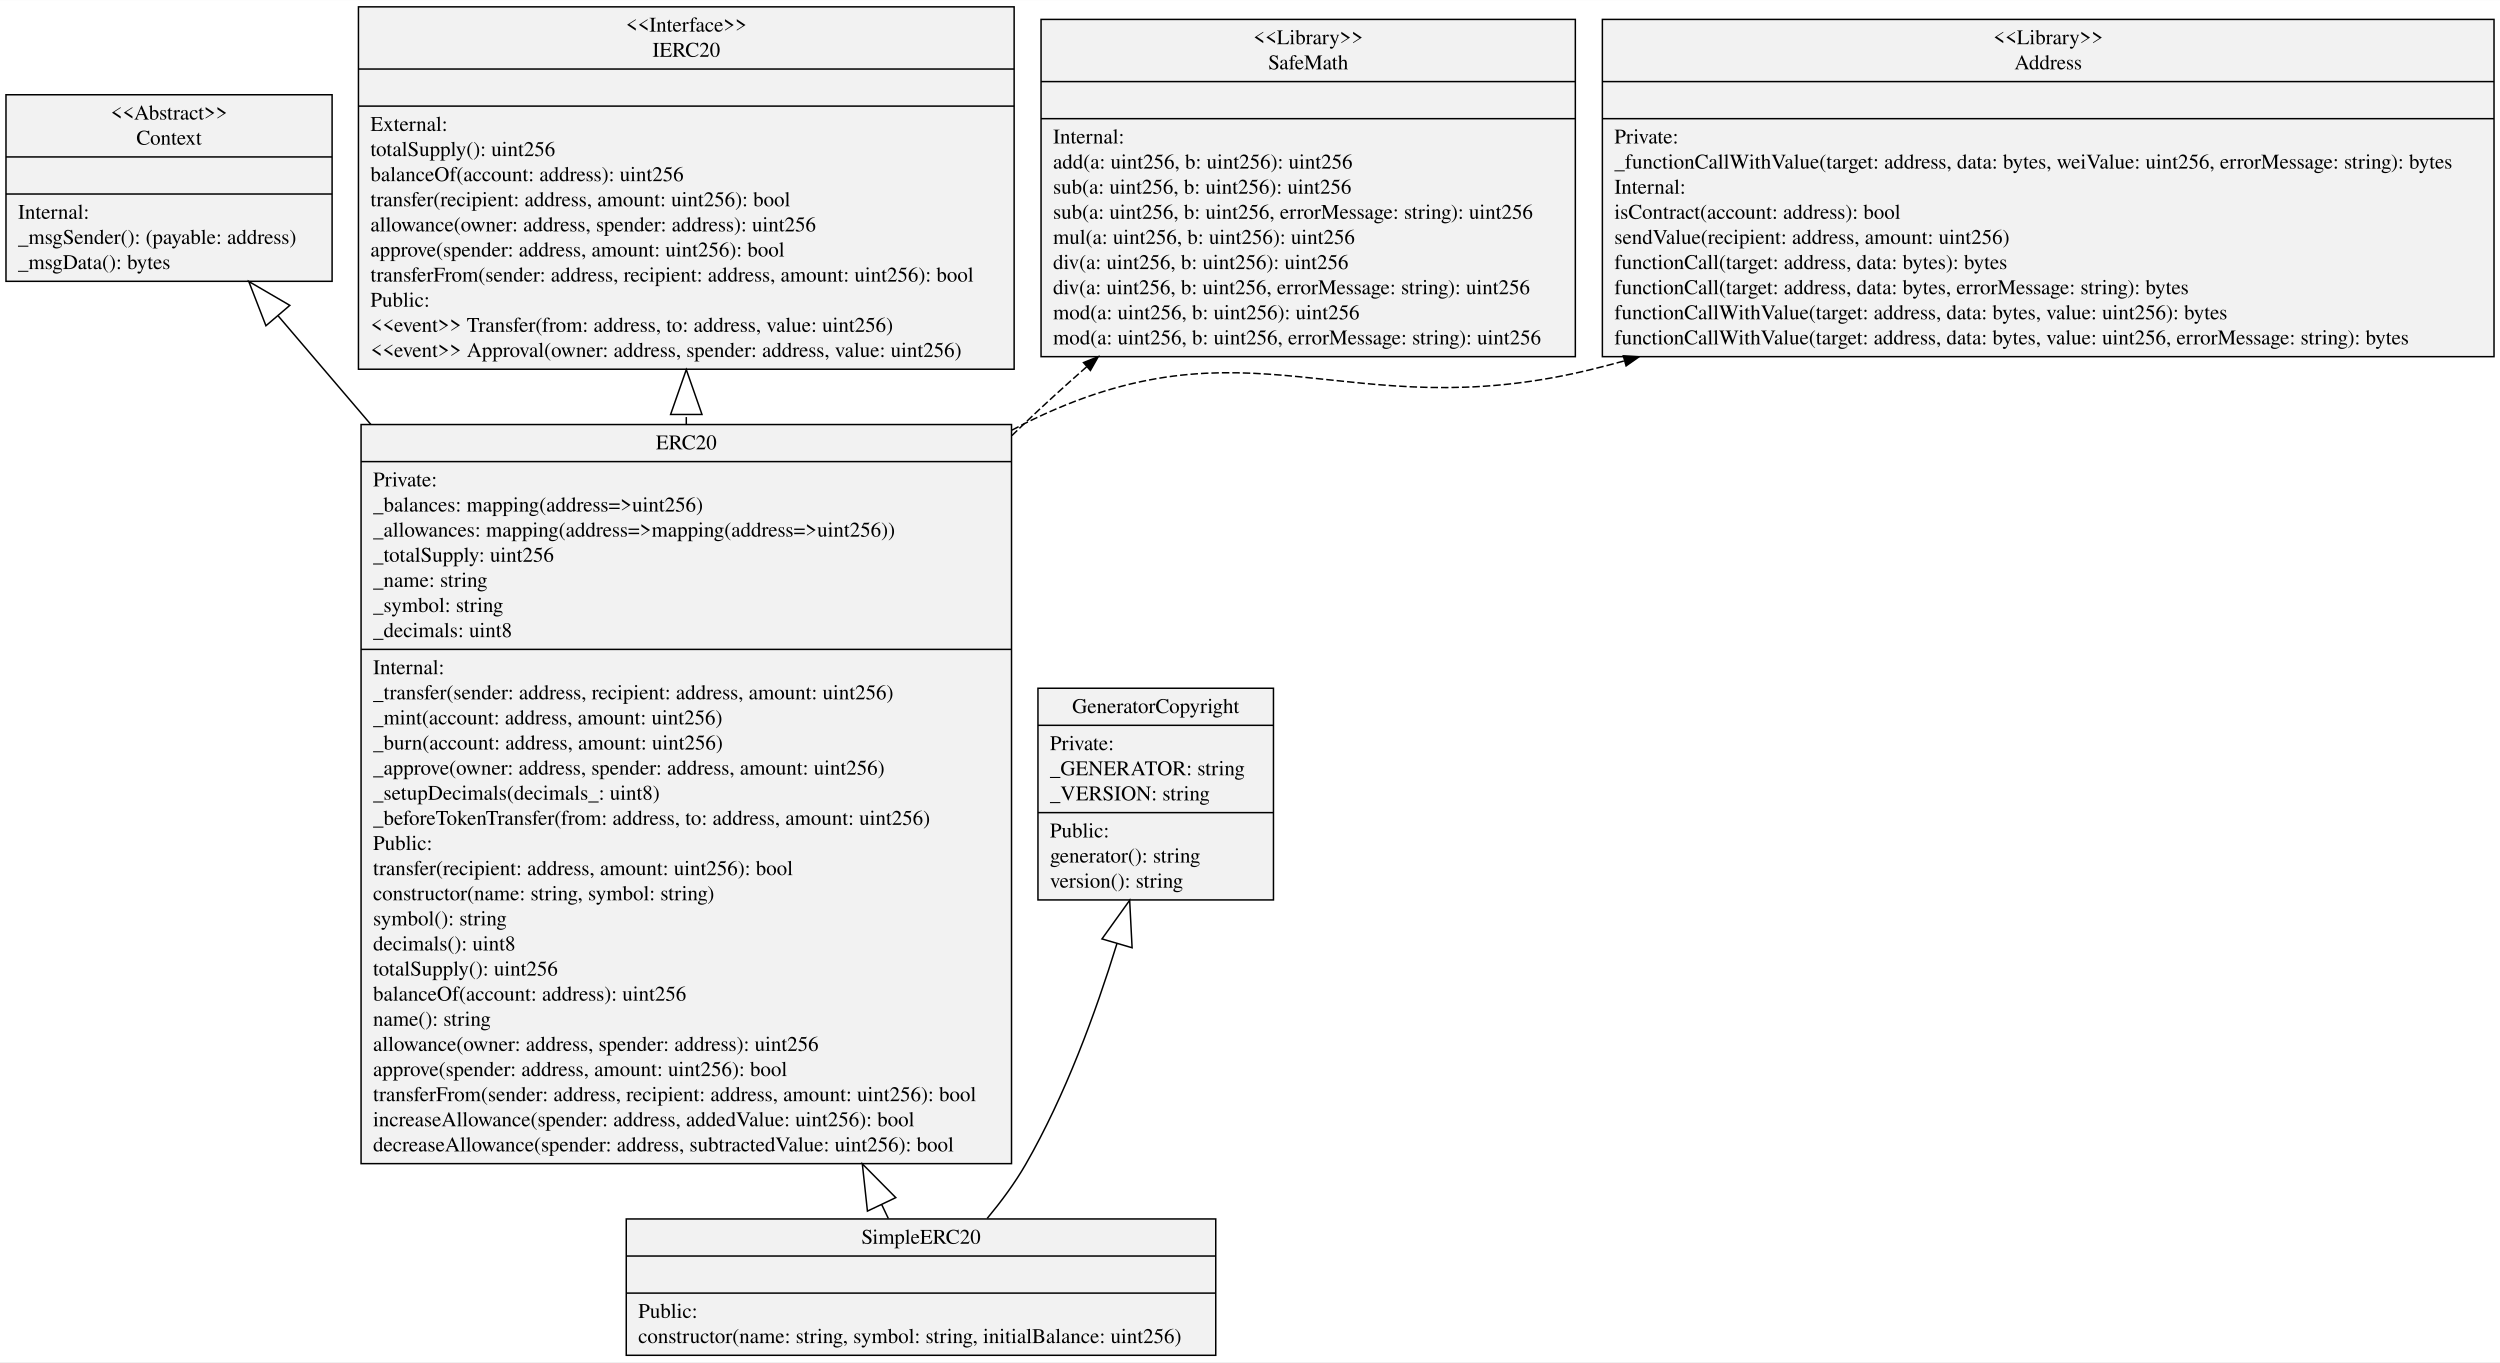
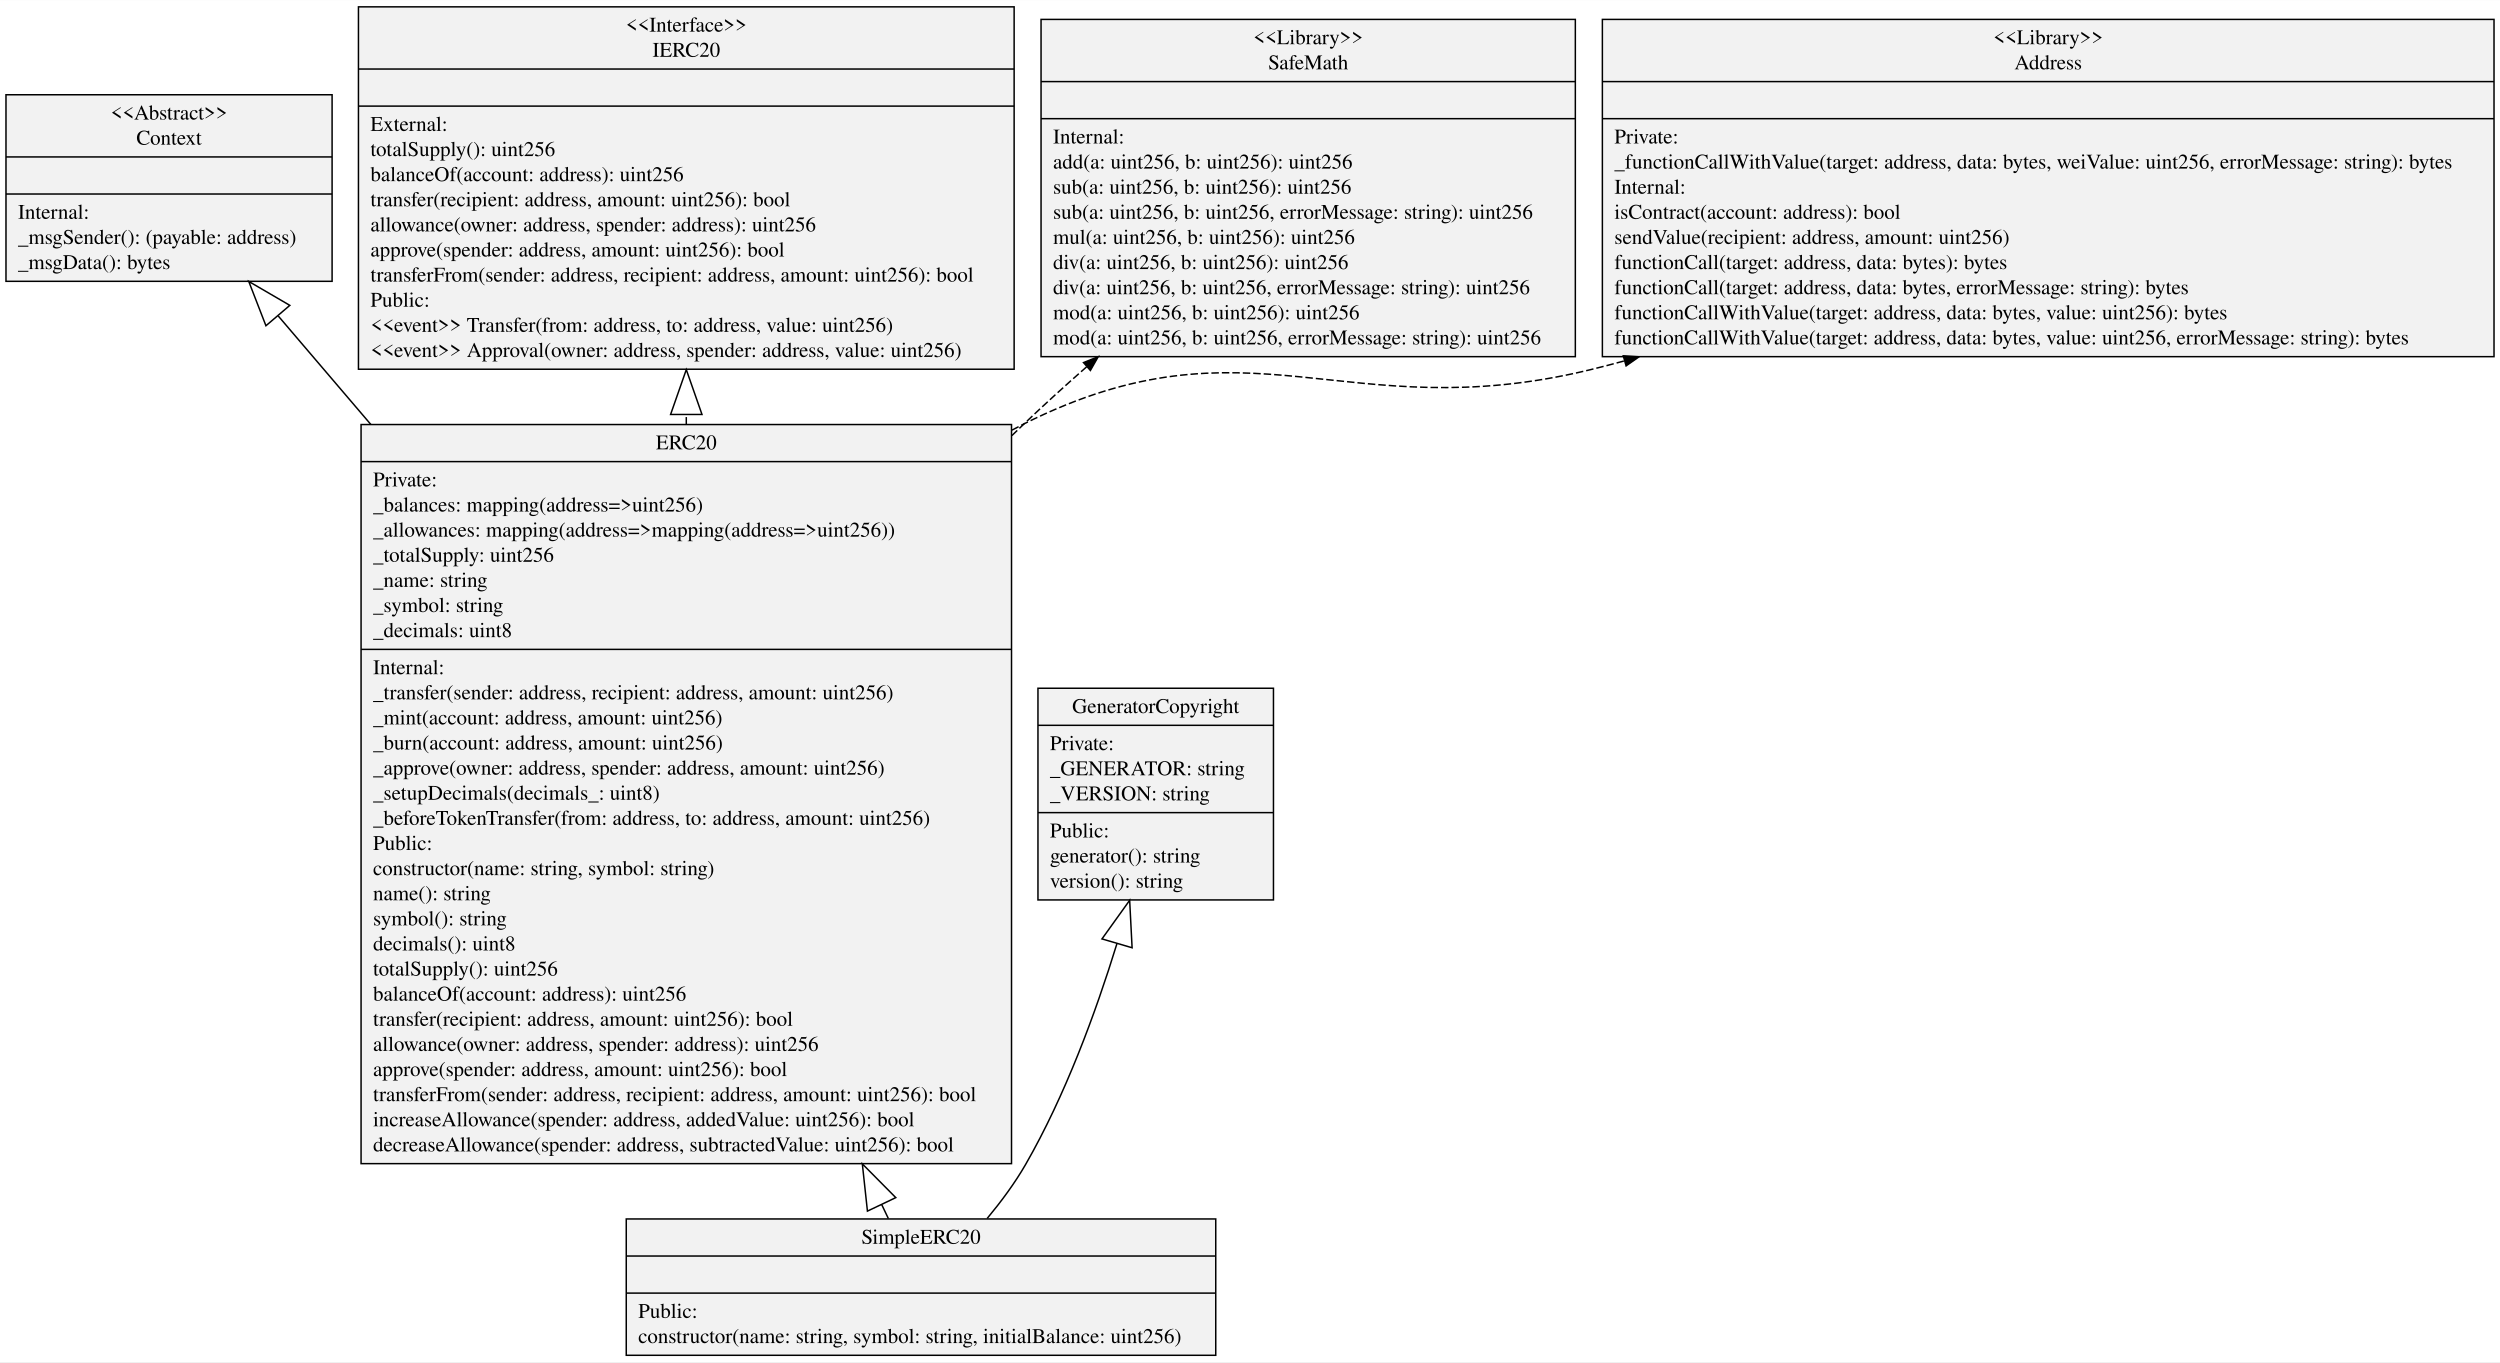
<svg xmlns="http://www.w3.org/2000/svg" width="1672pt" height="911pt" viewBox="0.00 0.00 1672.29 911.00">
  <g id="graph0" class="graph" transform="scale(1 1) rotate(0) translate(4 907)">
    <polygon fill="#ffffff" stroke="transparent" points="-4,4 -4,-907 1668.29,-907 1668.29,4 -4,4" />
    <g id="node1" class="node">
      <polygon fill="#f2f2f2" stroke="#000000" points="0,-718.9 0,-843.7 218.145,-843.7 218.145,-718.9 0,-718.9" />
      <text text-anchor="middle" x="109.072" y="-827.1" font-family="Times,serif" font-size="14.00" fill="#000000">&lt;&lt;Abstract&gt;&gt;</text>
      <text text-anchor="middle" x="109.072" y="-810.3" font-family="Times,serif" font-size="14.00" fill="#000000">Context</text>
      <polyline fill="none" stroke="#000000" points="0,-802.1 218.145,-802.1 " />
      <text text-anchor="middle" x="109.072" y="-785.5" font-family="Times,serif" font-size="14.00" fill="#000000"> </text>
      <polyline fill="none" stroke="#000000" points="0,-777.3 218.145,-777.3 " />
      <text text-anchor="start" x="8" y="-760.7" font-family="Times,serif" font-size="14.00" fill="#000000">Internal:</text>
      <text text-anchor="start" x="8" y="-743.9" font-family="Times,serif" font-size="14.00" fill="#000000">    _msgSender(): (payable: address)</text>
      <text text-anchor="start" x="8" y="-727.1" font-family="Times,serif" font-size="14.00" fill="#000000">    _msgData(): bytes</text>
    </g>
    <g id="node2" class="node">
      <polygon fill="#f2f2f2" stroke="#000000" points="235.772,-660.1 235.772,-902.5 674.372,-902.5 674.372,-660.1 235.772,-660.1" />
      <text text-anchor="middle" x="455.072" y="-885.9" font-family="Times,serif" font-size="14.00" fill="#000000">&lt;&lt;Interface&gt;&gt;</text>
      <text text-anchor="middle" x="455.072" y="-869.1" font-family="Times,serif" font-size="14.00" fill="#000000">IERC20</text>
      <polyline fill="none" stroke="#000000" points="235.772,-860.9 674.372,-860.9 " />
      <text text-anchor="middle" x="455.072" y="-844.3" font-family="Times,serif" font-size="14.00" fill="#000000"> </text>
      <polyline fill="none" stroke="#000000" points="235.772,-836.1 674.372,-836.1 " />
      <text text-anchor="start" x="243.772" y="-819.5" font-family="Times,serif" font-size="14.00" fill="#000000">External:</text>
      <text text-anchor="start" x="243.772" y="-802.7" font-family="Times,serif" font-size="14.00" fill="#000000">     totalSupply(): uint256</text>
      <text text-anchor="start" x="243.772" y="-785.9" font-family="Times,serif" font-size="14.00" fill="#000000">     balanceOf(account: address): uint256</text>
      <text text-anchor="start" x="243.772" y="-769.1" font-family="Times,serif" font-size="14.00" fill="#000000">     transfer(recipient: address, amount: uint256): bool</text>
      <text text-anchor="start" x="243.772" y="-752.3" font-family="Times,serif" font-size="14.00" fill="#000000">     allowance(owner: address, spender: address): uint256</text>
      <text text-anchor="start" x="243.772" y="-735.5" font-family="Times,serif" font-size="14.00" fill="#000000">     approve(spender: address, amount: uint256): bool</text>
      <text text-anchor="start" x="243.772" y="-718.7" font-family="Times,serif" font-size="14.00" fill="#000000">     transferFrom(sender: address, recipient: address, amount: uint256): bool</text>
      <text text-anchor="start" x="243.772" y="-701.9" font-family="Times,serif" font-size="14.00" fill="#000000">Public:</text>
      <text text-anchor="start" x="243.772" y="-685.1" font-family="Times,serif" font-size="14.00" fill="#000000">    &lt;&lt;event&gt;&gt; Transfer(from: address, to: address, value: uint256)</text>
      <text text-anchor="start" x="243.772" y="-668.3" font-family="Times,serif" font-size="14.00" fill="#000000">    &lt;&lt;event&gt;&gt; Approval(owner: address, spender: address, value: uint256)</text>
    </g>
    <g id="node3" class="node">
      <polygon fill="#f2f2f2" stroke="#000000" points="692.376,-668.5 692.376,-894.1 1049.769,-894.1 1049.769,-668.5 692.376,-668.5" />
      <text text-anchor="middle" x="871.072" y="-877.5" font-family="Times,serif" font-size="14.00" fill="#000000">&lt;&lt;Library&gt;&gt;</text>
      <text text-anchor="middle" x="871.072" y="-860.7" font-family="Times,serif" font-size="14.00" fill="#000000">SafeMath</text>
      <polyline fill="none" stroke="#000000" points="692.376,-852.5 1049.769,-852.5 " />
      <text text-anchor="middle" x="871.072" y="-835.9" font-family="Times,serif" font-size="14.00" fill="#000000"> </text>
      <polyline fill="none" stroke="#000000" points="692.376,-827.7 1049.769,-827.7 " />
      <text text-anchor="start" x="700.376" y="-811.1" font-family="Times,serif" font-size="14.00" fill="#000000">Internal:</text>
      <text text-anchor="start" x="700.376" y="-794.3" font-family="Times,serif" font-size="14.00" fill="#000000">    add(a: uint256, b: uint256): uint256</text>
      <text text-anchor="start" x="700.376" y="-777.5" font-family="Times,serif" font-size="14.00" fill="#000000">    sub(a: uint256, b: uint256): uint256</text>
      <text text-anchor="start" x="700.376" y="-760.7" font-family="Times,serif" font-size="14.00" fill="#000000">    sub(a: uint256, b: uint256, errorMessage: string): uint256</text>
      <text text-anchor="start" x="700.376" y="-743.9" font-family="Times,serif" font-size="14.00" fill="#000000">    mul(a: uint256, b: uint256): uint256</text>
      <text text-anchor="start" x="700.376" y="-727.1" font-family="Times,serif" font-size="14.00" fill="#000000">    div(a: uint256, b: uint256): uint256</text>
      <text text-anchor="start" x="700.376" y="-710.3" font-family="Times,serif" font-size="14.00" fill="#000000">    div(a: uint256, b: uint256, errorMessage: string): uint256</text>
      <text text-anchor="start" x="700.376" y="-693.5" font-family="Times,serif" font-size="14.00" fill="#000000">    mod(a: uint256, b: uint256): uint256</text>
      <text text-anchor="start" x="700.376" y="-676.7" font-family="Times,serif" font-size="14.00" fill="#000000">    mod(a: uint256, b: uint256, errorMessage: string): uint256</text>
    </g>
    <g id="node4" class="node">
      <polygon fill="#f2f2f2" stroke="#000000" points="1067.855,-668.5 1067.855,-894.1 1664.29,-894.1 1664.29,-668.5 1067.855,-668.5" />
      <text text-anchor="middle" x="1366.072" y="-877.5" font-family="Times,serif" font-size="14.00" fill="#000000">&lt;&lt;Library&gt;&gt;</text>
      <text text-anchor="middle" x="1366.072" y="-860.7" font-family="Times,serif" font-size="14.00" fill="#000000">Address</text>
      <polyline fill="none" stroke="#000000" points="1067.855,-852.5 1664.29,-852.5 " />
      <text text-anchor="middle" x="1366.072" y="-835.9" font-family="Times,serif" font-size="14.00" fill="#000000"> </text>
      <polyline fill="none" stroke="#000000" points="1067.855,-827.7 1664.29,-827.7 " />
      <text text-anchor="start" x="1075.855" y="-811.1" font-family="Times,serif" font-size="14.00" fill="#000000">Private:</text>
      <text text-anchor="start" x="1075.855" y="-794.3" font-family="Times,serif" font-size="14.00" fill="#000000">    _functionCallWithValue(target: address, data: bytes, weiValue: uint256, errorMessage: string): bytes</text>
      <text text-anchor="start" x="1075.855" y="-777.5" font-family="Times,serif" font-size="14.00" fill="#000000">Internal:</text>
      <text text-anchor="start" x="1075.855" y="-760.7" font-family="Times,serif" font-size="14.00" fill="#000000">    isContract(account: address): bool</text>
      <text text-anchor="start" x="1075.855" y="-743.9" font-family="Times,serif" font-size="14.00" fill="#000000">    sendValue(recipient: address, amount: uint256)</text>
      <text text-anchor="start" x="1075.855" y="-727.1" font-family="Times,serif" font-size="14.00" fill="#000000">    functionCall(target: address, data: bytes): bytes</text>
      <text text-anchor="start" x="1075.855" y="-710.3" font-family="Times,serif" font-size="14.00" fill="#000000">    functionCall(target: address, data: bytes, errorMessage: string): bytes</text>
      <text text-anchor="start" x="1075.855" y="-693.5" font-family="Times,serif" font-size="14.00" fill="#000000">    functionCallWithValue(target: address, data: bytes, value: uint256): bytes</text>
      <text text-anchor="start" x="1075.855" y="-676.7" font-family="Times,serif" font-size="14.00" fill="#000000">    functionCallWithValue(target: address, data: bytes, value: uint256, errorMessage: string): bytes</text>
    </g>
    <g id="node5" class="node">
      <polygon fill="#f2f2f2" stroke="#000000" points="237.522,-128.7 237.522,-623.1 672.622,-623.1 672.622,-128.7 237.522,-128.7" />
      <text text-anchor="middle" x="455.072" y="-606.5" font-family="Times,serif" font-size="14.00" fill="#000000">ERC20</text>
      <polyline fill="none" stroke="#000000" points="237.522,-598.3 672.622,-598.3 " />
      <text text-anchor="start" x="245.522" y="-581.7" font-family="Times,serif" font-size="14.00" fill="#000000">Private:</text>
      <text text-anchor="start" x="245.522" y="-564.9" font-family="Times,serif" font-size="14.00" fill="#000000">   _balances: mapping(address=&gt;uint256)</text>
      <text text-anchor="start" x="245.522" y="-548.1" font-family="Times,serif" font-size="14.00" fill="#000000">   _allowances: mapping(address=&gt;mapping(address=&gt;uint256))</text>
      <text text-anchor="start" x="245.522" y="-531.3" font-family="Times,serif" font-size="14.00" fill="#000000">   _totalSupply: uint256</text>
      <text text-anchor="start" x="245.522" y="-514.5" font-family="Times,serif" font-size="14.00" fill="#000000">   _name: string</text>
      <text text-anchor="start" x="245.522" y="-497.7" font-family="Times,serif" font-size="14.00" fill="#000000">   _symbol: string</text>
      <text text-anchor="start" x="245.522" y="-480.9" font-family="Times,serif" font-size="14.00" fill="#000000">   _decimals: uint8</text>
      <polyline fill="none" stroke="#000000" points="237.522,-472.7 672.622,-472.7 " />
      <text text-anchor="start" x="245.522" y="-456.1" font-family="Times,serif" font-size="14.00" fill="#000000">Internal:</text>
      <text text-anchor="start" x="245.522" y="-439.3" font-family="Times,serif" font-size="14.00" fill="#000000">    _transfer(sender: address, recipient: address, amount: uint256)</text>
      <text text-anchor="start" x="245.522" y="-422.5" font-family="Times,serif" font-size="14.00" fill="#000000">    _mint(account: address, amount: uint256)</text>
      <text text-anchor="start" x="245.522" y="-405.7" font-family="Times,serif" font-size="14.00" fill="#000000">    _burn(account: address, amount: uint256)</text>
      <text text-anchor="start" x="245.522" y="-388.9" font-family="Times,serif" font-size="14.00" fill="#000000">    _approve(owner: address, spender: address, amount: uint256)</text>
      <text text-anchor="start" x="245.522" y="-372.1" font-family="Times,serif" font-size="14.00" fill="#000000">    _setupDecimals(decimals_: uint8)</text>
      <text text-anchor="start" x="245.522" y="-355.3" font-family="Times,serif" font-size="14.00" fill="#000000">    _beforeTokenTransfer(from: address, to: address, amount: uint256)</text>
      <text text-anchor="start" x="245.522" y="-338.5" font-family="Times,serif" font-size="14.00" fill="#000000">Public:</text>
-       <text text-anchor="start" x="245.522" y="-321.7" font-family="Times,serif" font-size="14.00" fill="#000000">    transfer(recipient: address, amount: uint256): bool</text>
-       <text text-anchor="start" x="245.522" y="-304.9" font-family="Times,serif" font-size="14.00" fill="#000000">    constructor(name: string, symbol: string)</text>
+       <text text-anchor="start" x="245.522" y="-321.7" font-family="Times,serif" font-size="14.00" fill="#000000">    constructor(name: string, symbol: string)</text>
+       <text text-anchor="start" x="245.522" y="-304.9" font-family="Times,serif" font-size="14.00" fill="#000000">    name(): string</text>
      <text text-anchor="start" x="245.522" y="-288.1" font-family="Times,serif" font-size="14.00" fill="#000000">    symbol(): string</text>
      <text text-anchor="start" x="245.522" y="-271.3" font-family="Times,serif" font-size="14.00" fill="#000000">    decimals(): uint8</text>
      <text text-anchor="start" x="245.522" y="-254.5" font-family="Times,serif" font-size="14.00" fill="#000000">    totalSupply(): uint256</text>
      <text text-anchor="start" x="245.522" y="-237.7" font-family="Times,serif" font-size="14.00" fill="#000000">    balanceOf(account: address): uint256</text>
-       <text text-anchor="start" x="245.522" y="-220.9" font-family="Times,serif" font-size="14.00" fill="#000000">    name(): string</text>
+       <text text-anchor="start" x="245.522" y="-220.9" font-family="Times,serif" font-size="14.00" fill="#000000">    transfer(recipient: address, amount: uint256): bool</text>
      <text text-anchor="start" x="245.522" y="-204.1" font-family="Times,serif" font-size="14.00" fill="#000000">    allowance(owner: address, spender: address): uint256</text>
      <text text-anchor="start" x="245.522" y="-187.3" font-family="Times,serif" font-size="14.00" fill="#000000">    approve(spender: address, amount: uint256): bool</text>
      <text text-anchor="start" x="245.522" y="-170.5" font-family="Times,serif" font-size="14.00" fill="#000000">    transferFrom(sender: address, recipient: address, amount: uint256): bool</text>
      <text text-anchor="start" x="245.522" y="-153.7" font-family="Times,serif" font-size="14.00" fill="#000000">    increaseAllowance(spender: address, addedValue: uint256): bool</text>
      <text text-anchor="start" x="245.522" y="-136.9" font-family="Times,serif" font-size="14.00" fill="#000000">    decreaseAllowance(spender: address, subtractedValue: uint256): bool</text>
    </g>
    <g id="edge1" class="edge">
      <path fill="none" stroke="#000000" d="M244.083,-623.111C222.058,-648.917 200.897,-673.712 182.125,-695.706" />
      <polygon fill="none" stroke="#000000" points="173.887,-689.184 162.398,-718.82 189.86,-702.817 173.887,-689.184" />
    </g>
    <g id="edge2" class="edge">
      <path fill="none" stroke="#000000" stroke-dasharray="5,2" d="M455.072,-623.111C455.072,-625.267 455.072,-627.416 455.072,-629.558" />
      <polygon fill="none" stroke="#000000" points="444.572,-629.827 455.072,-659.828 465.572,-629.828 444.572,-629.827" />
    </g>
    <g id="edge3" class="edge">
      <path fill="none" stroke="#000000" stroke-dasharray="5,2" d="M672.842,-615.685C675.591,-618.349 678.335,-620.988 681.072,-623.6 694.409,-636.327 708.627,-649.227 723.054,-661.885" />
      <polygon fill="#000000" stroke="#000000" points="720.777,-664.543 730.613,-668.48 725.378,-659.268 720.777,-664.543" />
    </g>
    <g id="edge4" class="edge">
      <path fill="none" stroke="#000000" stroke-dasharray="5,2" d="M672.921,-619.362C675.621,-620.822 678.338,-622.235 681.072,-623.6 832.06,-698.984 894.997,-620.111 1059.072,-659.6 1066.899,-661.484 1074.791,-663.527 1082.717,-665.706" />
      <polygon fill="#000000" stroke="#000000" points="1081.826,-669.091 1092.4,-668.431 1083.722,-662.353 1081.826,-669.091" />
    </g>
    <g id="node6" class="node">
      <polygon fill="#f2f2f2" stroke="#000000" points="690.305,-305.1 690.305,-446.7 847.84,-446.7 847.84,-305.1 690.305,-305.1" />
      <text text-anchor="middle" x="769.072" y="-430.1" font-family="Times,serif" font-size="14.00" fill="#000000">GeneratorCopyright</text>
      <polyline fill="none" stroke="#000000" points="690.305,-421.9 847.84,-421.9 " />
      <text text-anchor="start" x="698.305" y="-405.3" font-family="Times,serif" font-size="14.00" fill="#000000">Private:</text>
      <text text-anchor="start" x="698.305" y="-388.5" font-family="Times,serif" font-size="14.00" fill="#000000">   _GENERATOR: string</text>
      <text text-anchor="start" x="698.305" y="-371.7" font-family="Times,serif" font-size="14.00" fill="#000000">   _VERSION: string</text>
      <polyline fill="none" stroke="#000000" points="690.305,-363.5 847.84,-363.5 " />
      <text text-anchor="start" x="698.305" y="-346.9" font-family="Times,serif" font-size="14.00" fill="#000000">Public:</text>
      <text text-anchor="start" x="698.305" y="-330.1" font-family="Times,serif" font-size="14.00" fill="#000000">    generator(): string</text>
      <text text-anchor="start" x="698.305" y="-313.3" font-family="Times,serif" font-size="14.00" fill="#000000">    version(): string</text>
    </g>
    <g id="node7" class="node">
      <polygon fill="#f2f2f2" stroke="#000000" points="414.911,-.5 414.911,-91.7 809.233,-91.7 809.233,-.5 414.911,-.5" />
      <text text-anchor="middle" x="612.072" y="-75.1" font-family="Times,serif" font-size="14.00" fill="#000000">SimpleERC20</text>
      <polyline fill="none" stroke="#000000" points="414.911,-66.9 809.233,-66.9 " />
      <text text-anchor="middle" x="612.072" y="-50.3" font-family="Times,serif" font-size="14.00" fill="#000000"> </text>
      <polyline fill="none" stroke="#000000" points="414.911,-42.1 809.233,-42.1 " />
      <text text-anchor="start" x="422.911" y="-25.5" font-family="Times,serif" font-size="14.00" fill="#000000">Public:</text>
      <text text-anchor="start" x="422.911" y="-8.7" font-family="Times,serif" font-size="14.00" fill="#000000">    constructor(name: string, symbol: string, initialBalance: uint256)</text>
    </g>
    <g id="edge5" class="edge">
      <path fill="none" stroke="#000000" d="M590.242,-91.957C588.825,-94.934 587.356,-98.021 585.838,-101.208" />
      <polygon fill="none" stroke="#000000" points="576.239,-96.944 572.825,-128.545 595.2,-105.971 576.239,-96.944" />
    </g>
    <g id="edge6" class="edge">
      <path fill="none" stroke="#000000" d="M656.337,-92.047C665.684,-103.288 674.882,-115.697 682.072,-128.2 708.463,-174.09 728.815,-229.326 743.175,-275.982" />
      <polygon fill="none" stroke="#000000" points="733.125,-279.023 751.648,-304.852 753.275,-273.109 733.125,-279.023" />
    </g>
  </g>
</svg>
